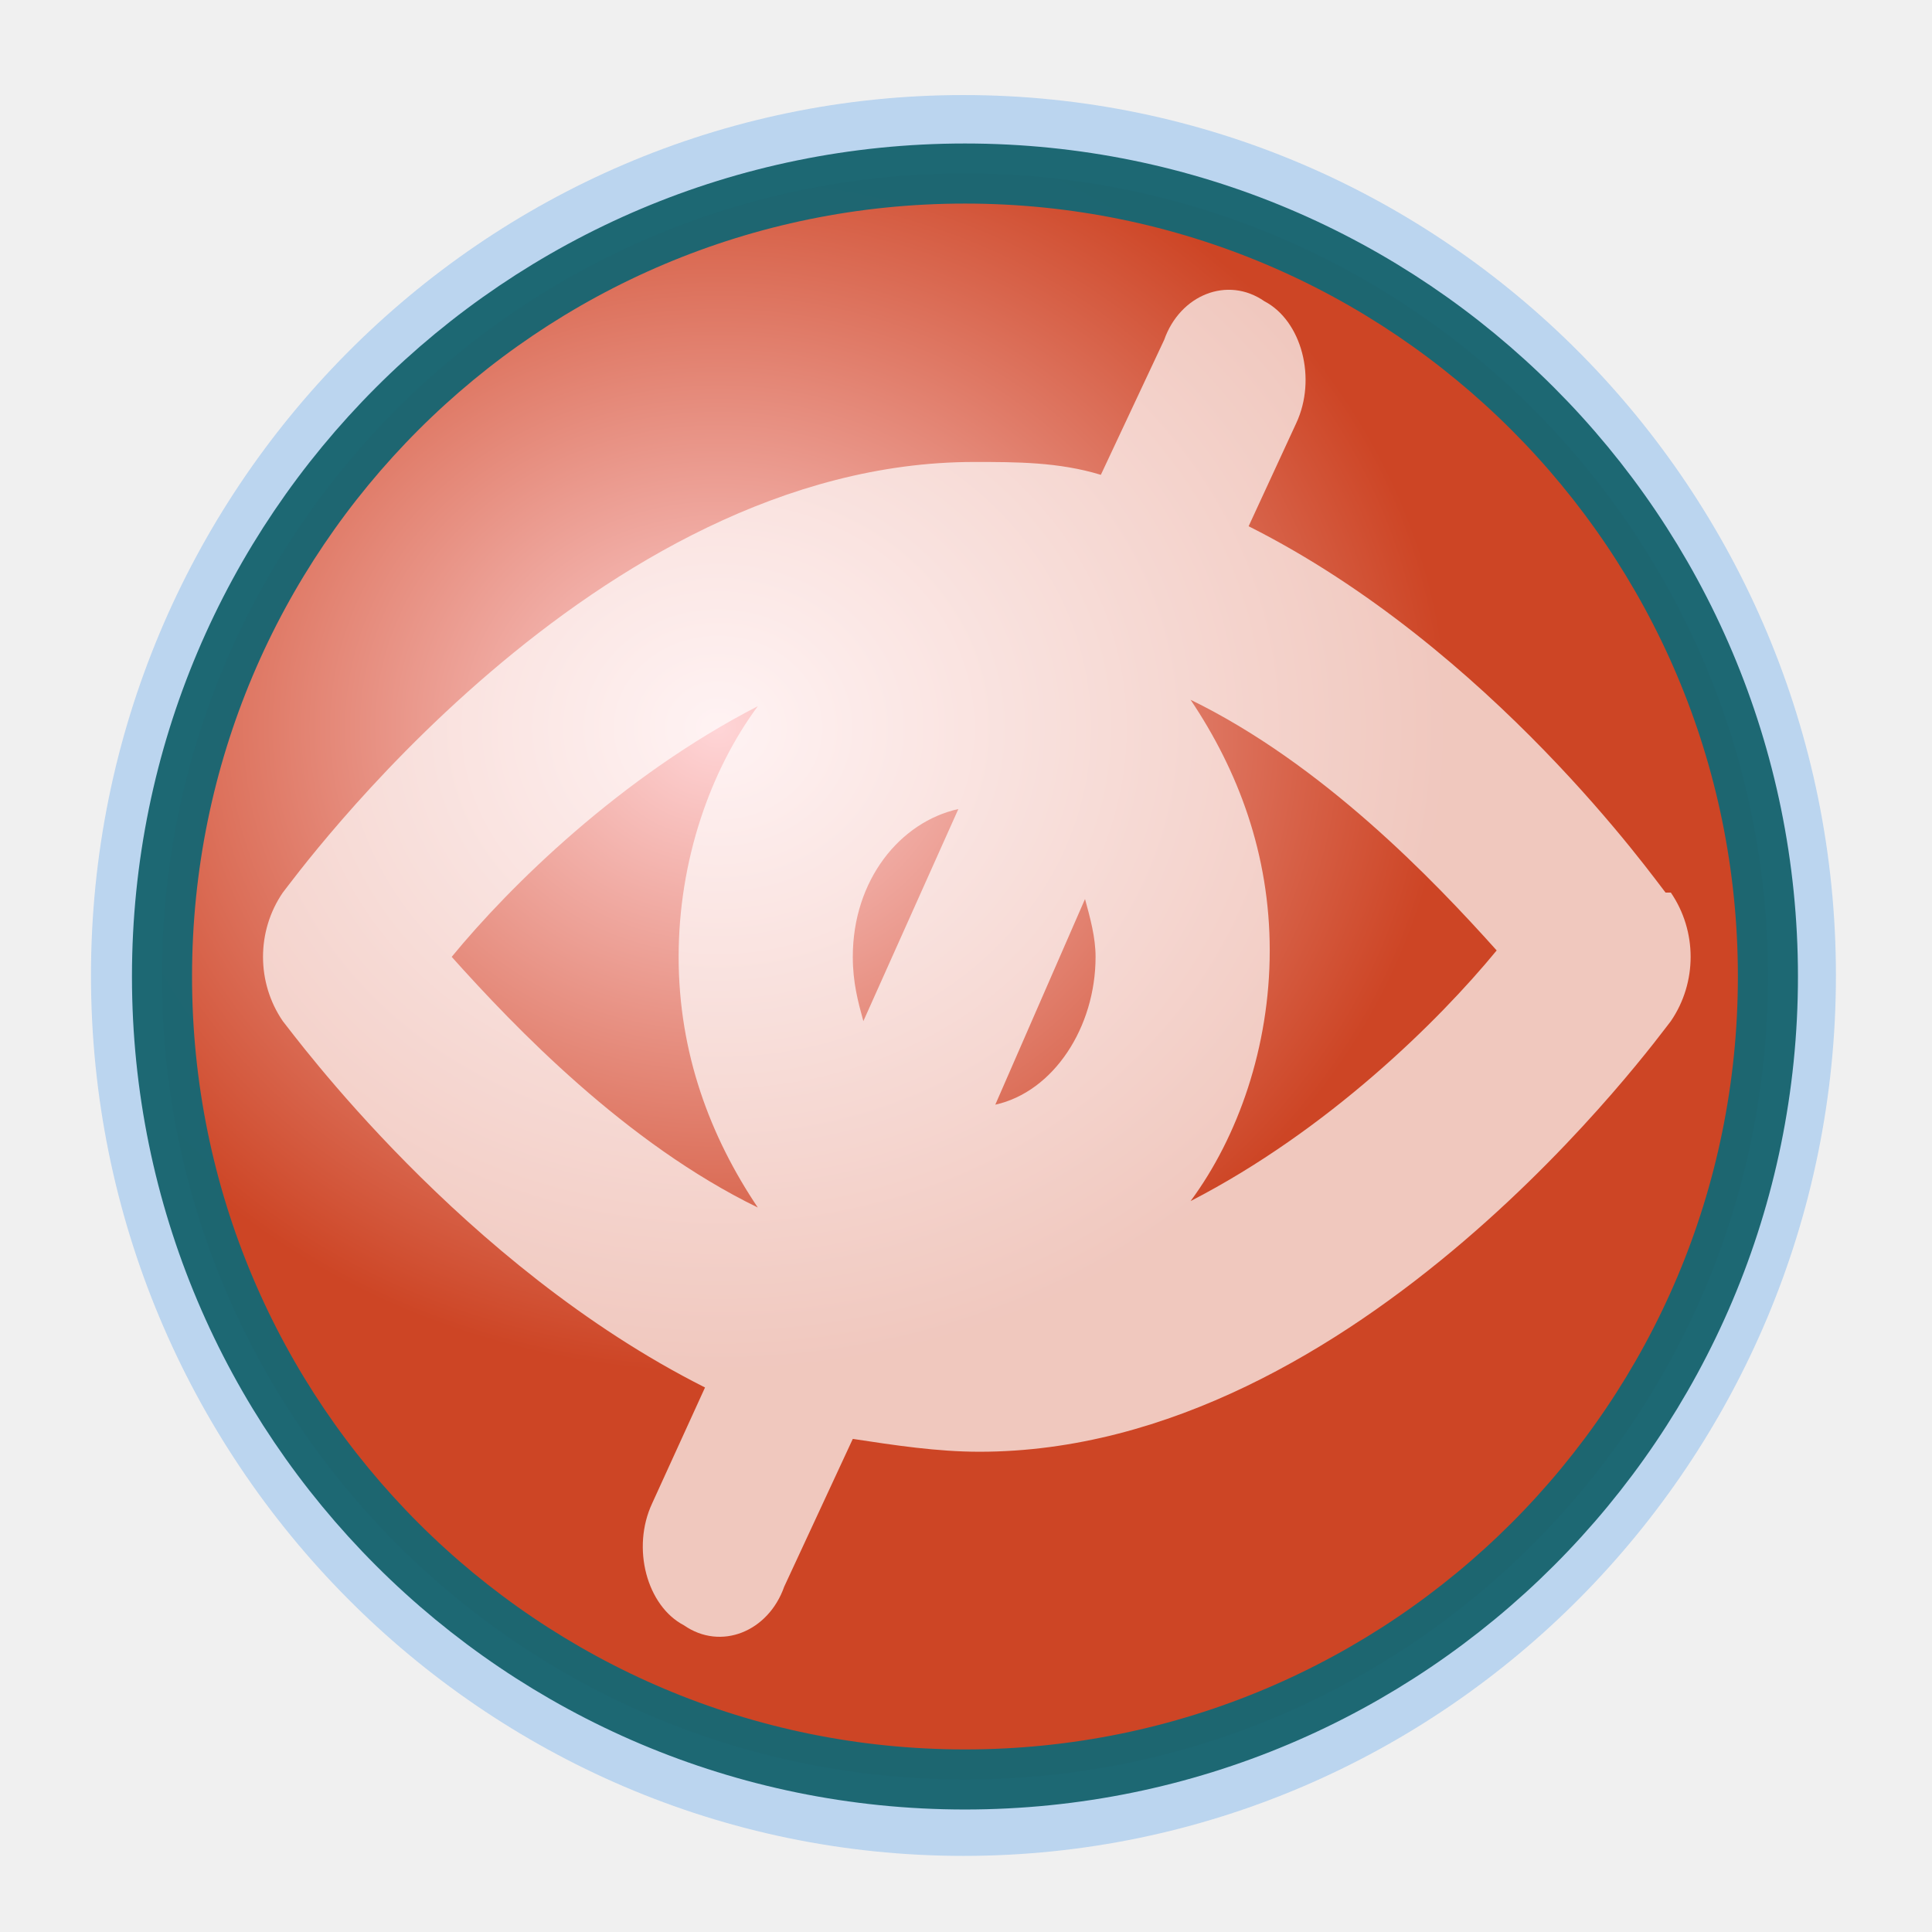
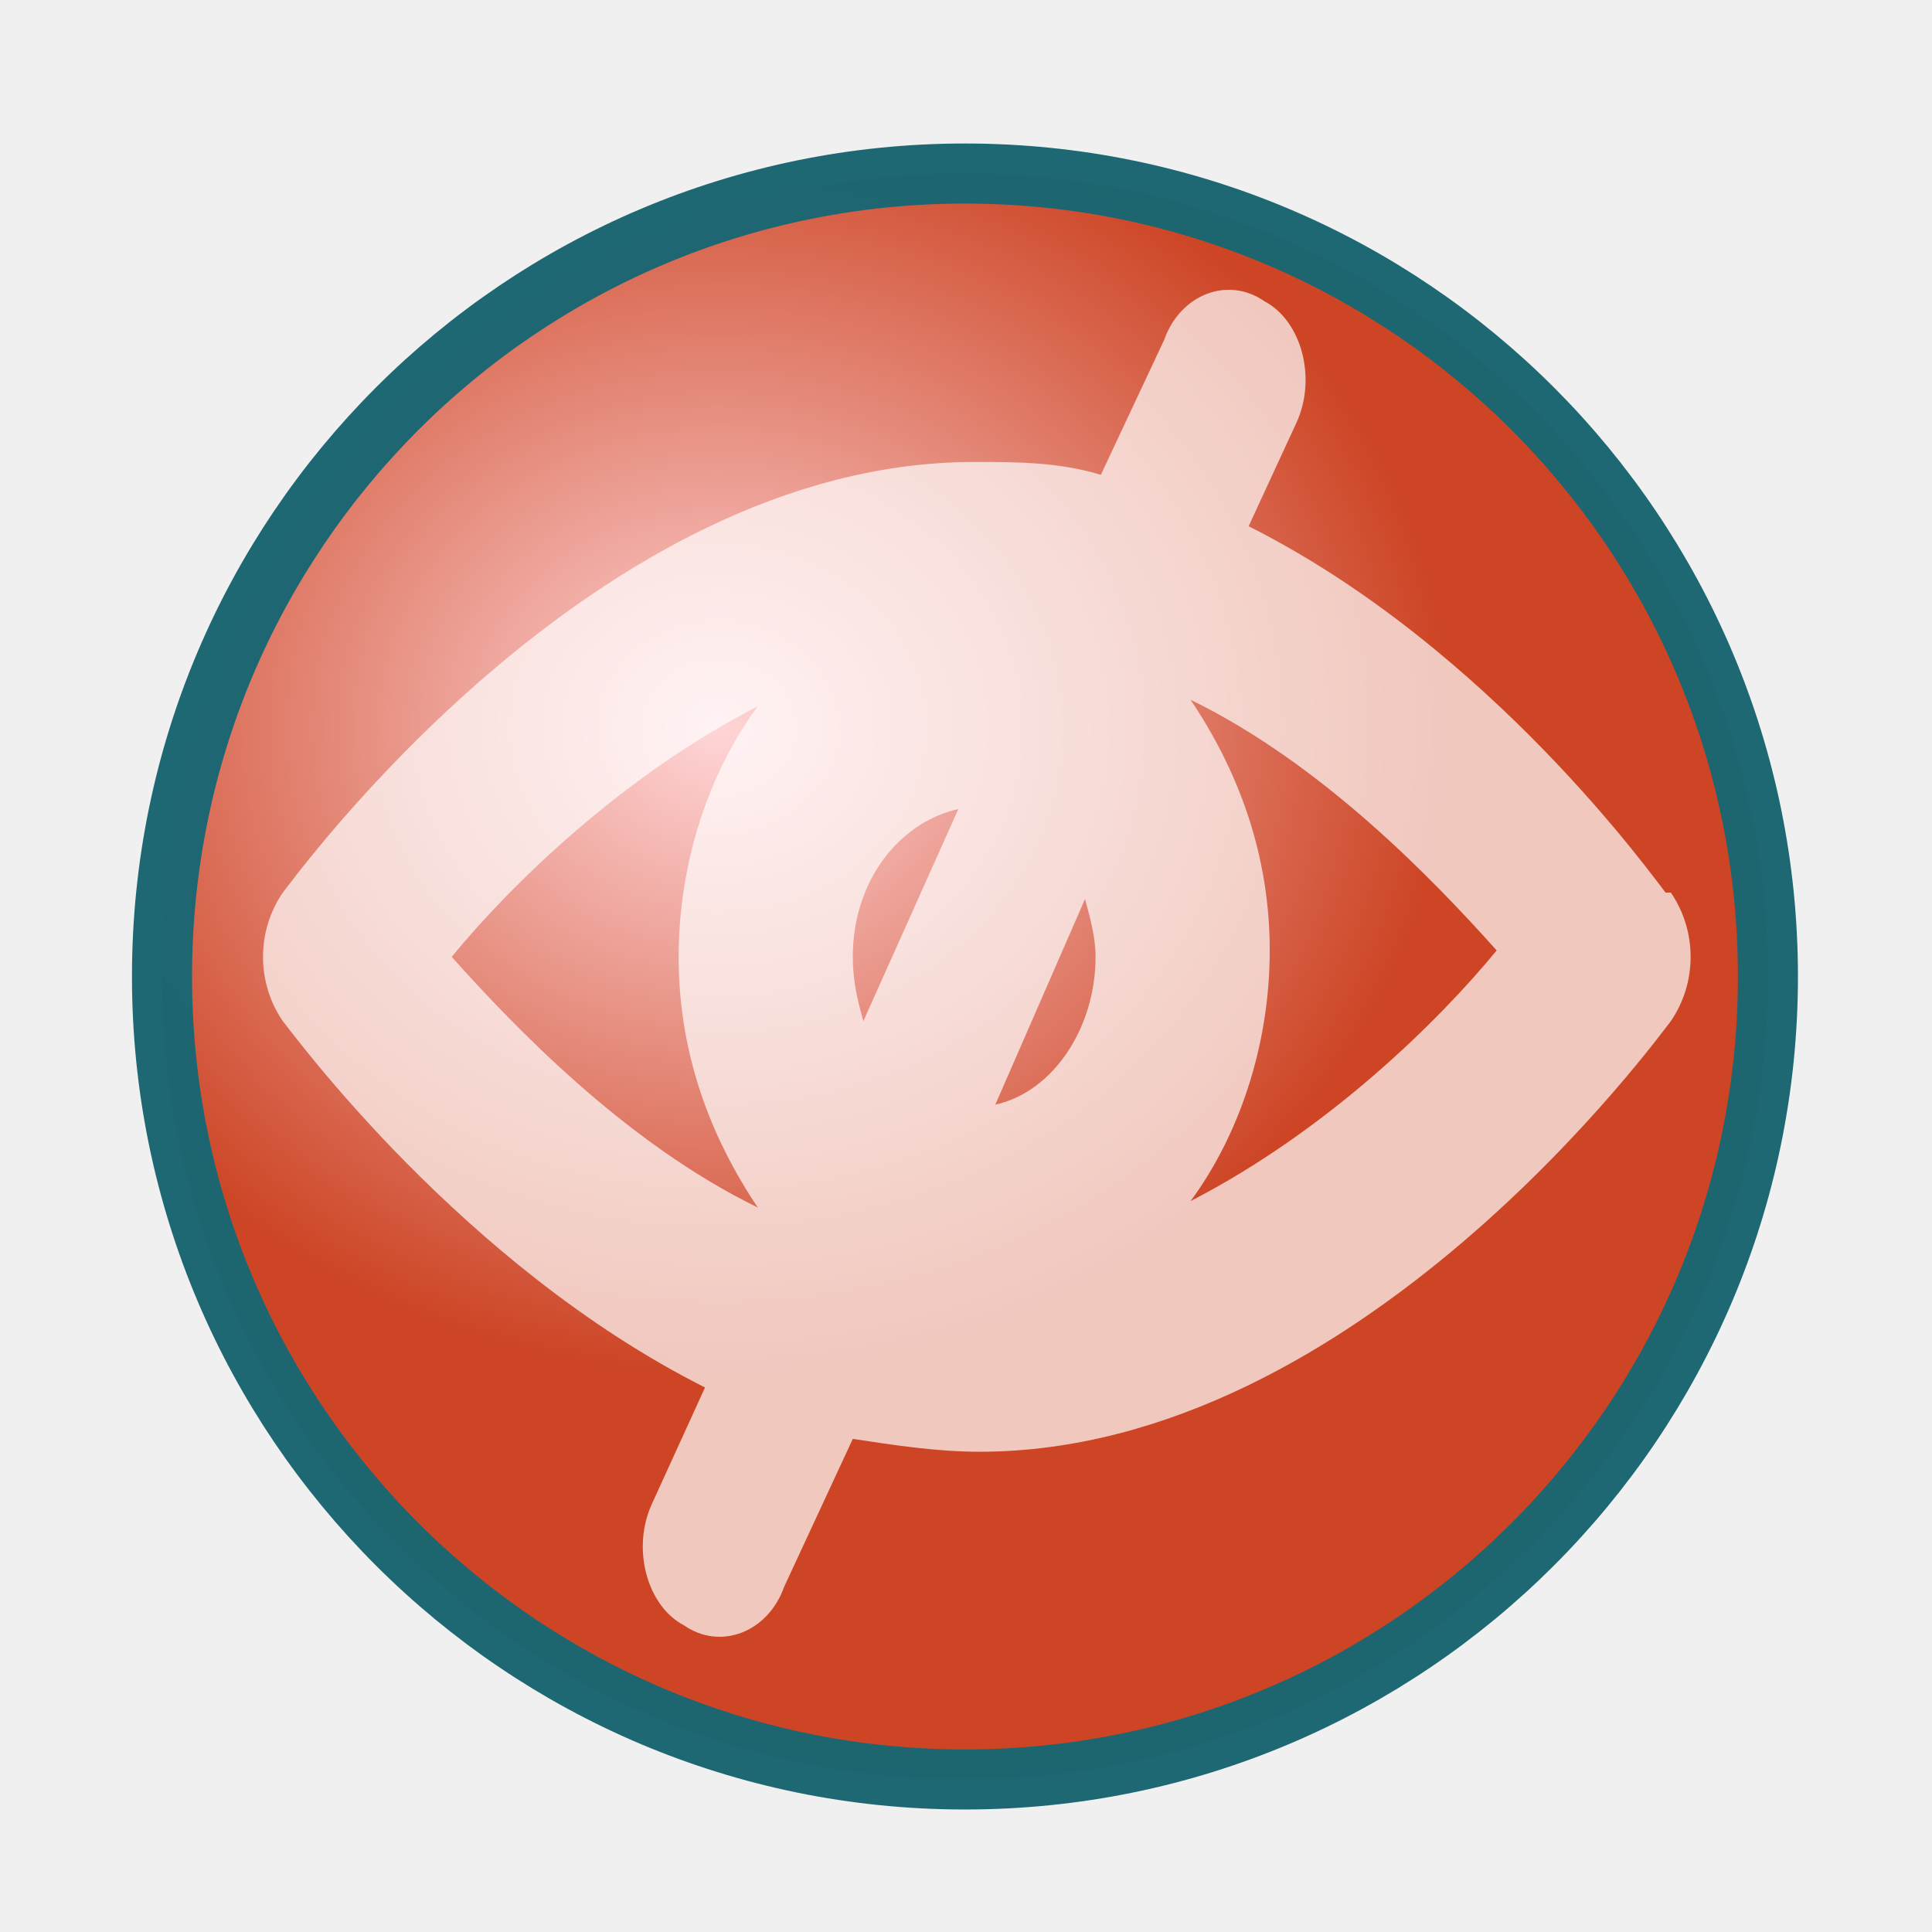
<svg xmlns="http://www.w3.org/2000/svg" xmlns:xlink="http://www.w3.org/1999/xlink" xml:space="preserve" width="48pt" height="48pt" viewBox="0 0 507.946 507.946" id="svg49">
  <defs id="defs62">
    <radialGradient id="radialGradient93" cx="218.94" cy="219.772" r="150.706" fx="218.94" fy="219.772" gradientUnits="userSpaceOnUse" style="stroke:#000000;stroke-opacity:0.986;stroke-width:0.982;">
      <stop offset="0" style="stop-color:#25a6ca;stop-opacity:1;" id="stop94" />
      <stop offset="1" style="stop-color:#2ea6b9;stop-opacity:0.843;" id="stop95" />
    </radialGradient>
    <radialGradient id="aigrd1" cx="218.94" cy="219.772" r="150.706" fx="218.94" fy="219.772" gradientUnits="userSpaceOnUse" style="stroke:#000000;stroke-opacity:0.986;stroke-width:0.982;">
      <stop offset="0" style="stop-color:#ffd5d7;stop-opacity:1;" id="stop53" />
      <stop offset="1" style="stop-color:#cd4525;stop-opacity:1;" id="stop54" />
    </radialGradient>
    <linearGradient xlink:href="#aigrd1" id="linearGradient91" x1="-0.296" y1="-0.265" x2="0.623" y2="0.366" gradientUnits="objectBoundingBox" gradientTransform="matrix(0.996114,0,0,1.0039,0.496124,0.492186)" spreadMethod="pad" />
    <radialGradient xlink:href="#aigrd1" id="radialGradient92" cx="0.322" cy="0.367" fx="0.322" fy="0.367" r="0.433" gradientUnits="objectBoundingBox" gradientTransform="scale(1.06784,0.936469)" spreadMethod="pad" />
  </defs>
-   <path style="font-size:12;stroke:none;stroke-width:0.979;stroke-opacity:0.986;fill:#a4c9ee;fill-opacity:0.7;" d="M134.757,263.776c0,66.739,54.298,121.04,121.039,121.04c66.739,0,121.039-54.301,121.039-121.04c0-66.741-54.3-121.039-121.039-121.039c-66.741,0-121.039,54.298-121.039,121.039z" id="path51" transform="matrix(1.89511,0,0,1.91236,-231.458,-247.971)" />
  <path style="font-size:12;fill:url(#radialGradient92);fill-rule:evenodd;stroke:#1c6671;stroke-width:7.725;stroke-opacity:0.988;" d="M356.643,263.366c0,57.027-46.23,103.257-103.256,103.257c-57.027,0-103.256-46.229-103.256-103.257c0-57.027,46.229-103.256,103.256-103.256     c57.025,0,103.256,46.229,103.256,103.256z" id="path56" transform="matrix(2.04451,0,0,2.04451,-264.353,-281.723)" />
  <g id="Layer_x0020_3" style="font-size:12;stroke:#000000;" transform="matrix(13.8757,0,0,16.8977,-81.0548,-162.424)">
    <path style="opacity:0.7;fill:#FFFFFF;stroke:none;" d="M37.4,23.5c-0.2-0.2-3.3-3.8-7.9-5.7l0.9-1.6c0.4-0.7,0.1-1.6-0.6-1.9c-0.7-0.4-1.6-0.1-1.9,0.6L26.7,17c-0.8-0.2-1.6-0.2-2.4-0.2c-7.2,0-12.9,6.5-13.1,6.7c-0.5,0.6-0.5,1.4,0,2c0.2,0.2,3.4,3.8,8,5.7l-1,1.8c-0.4,0.7-0.1,1.6,0.6,1.9     c0.7,0.4,1.6,0.1,1.9-0.6l1.3-2.3c0.8,0.1,1.6,0.2,2.4,0.2c7.2,0,12.9-6.5,13.1-6.7c0.5-0.6,0.5-1.4,0-2z M20.2,20.6c-0.9,1-1.5,2.4-1.5,3.9s0.6,2.8,1.5,3.9c-2.5-1-4.6-2.8-5.8-3.9c1.1-1.1,3.2-2.8,5.8-3.9z M22,24.5c0-1.2,0.9-2.1,2-2.3l-1.8,3.3     c-0.1-0.3-0.2-0.6-0.2-1z M24.7,26.8l1.7-3.2c0.1,0.3,0.2,0.6,0.2,0.9c0,1.1-0.8,2.1-1.9,2.3z M28.4,28.3c0.9-1,1.5-2.4,1.5-3.9s-0.6-2.8-1.5-3.9c2.5,1,4.6,2.8,5.8,3.9c-1.1,1.1-3.2,2.8-5.8,3.9z" id="path328" />
  </g>
</svg>
